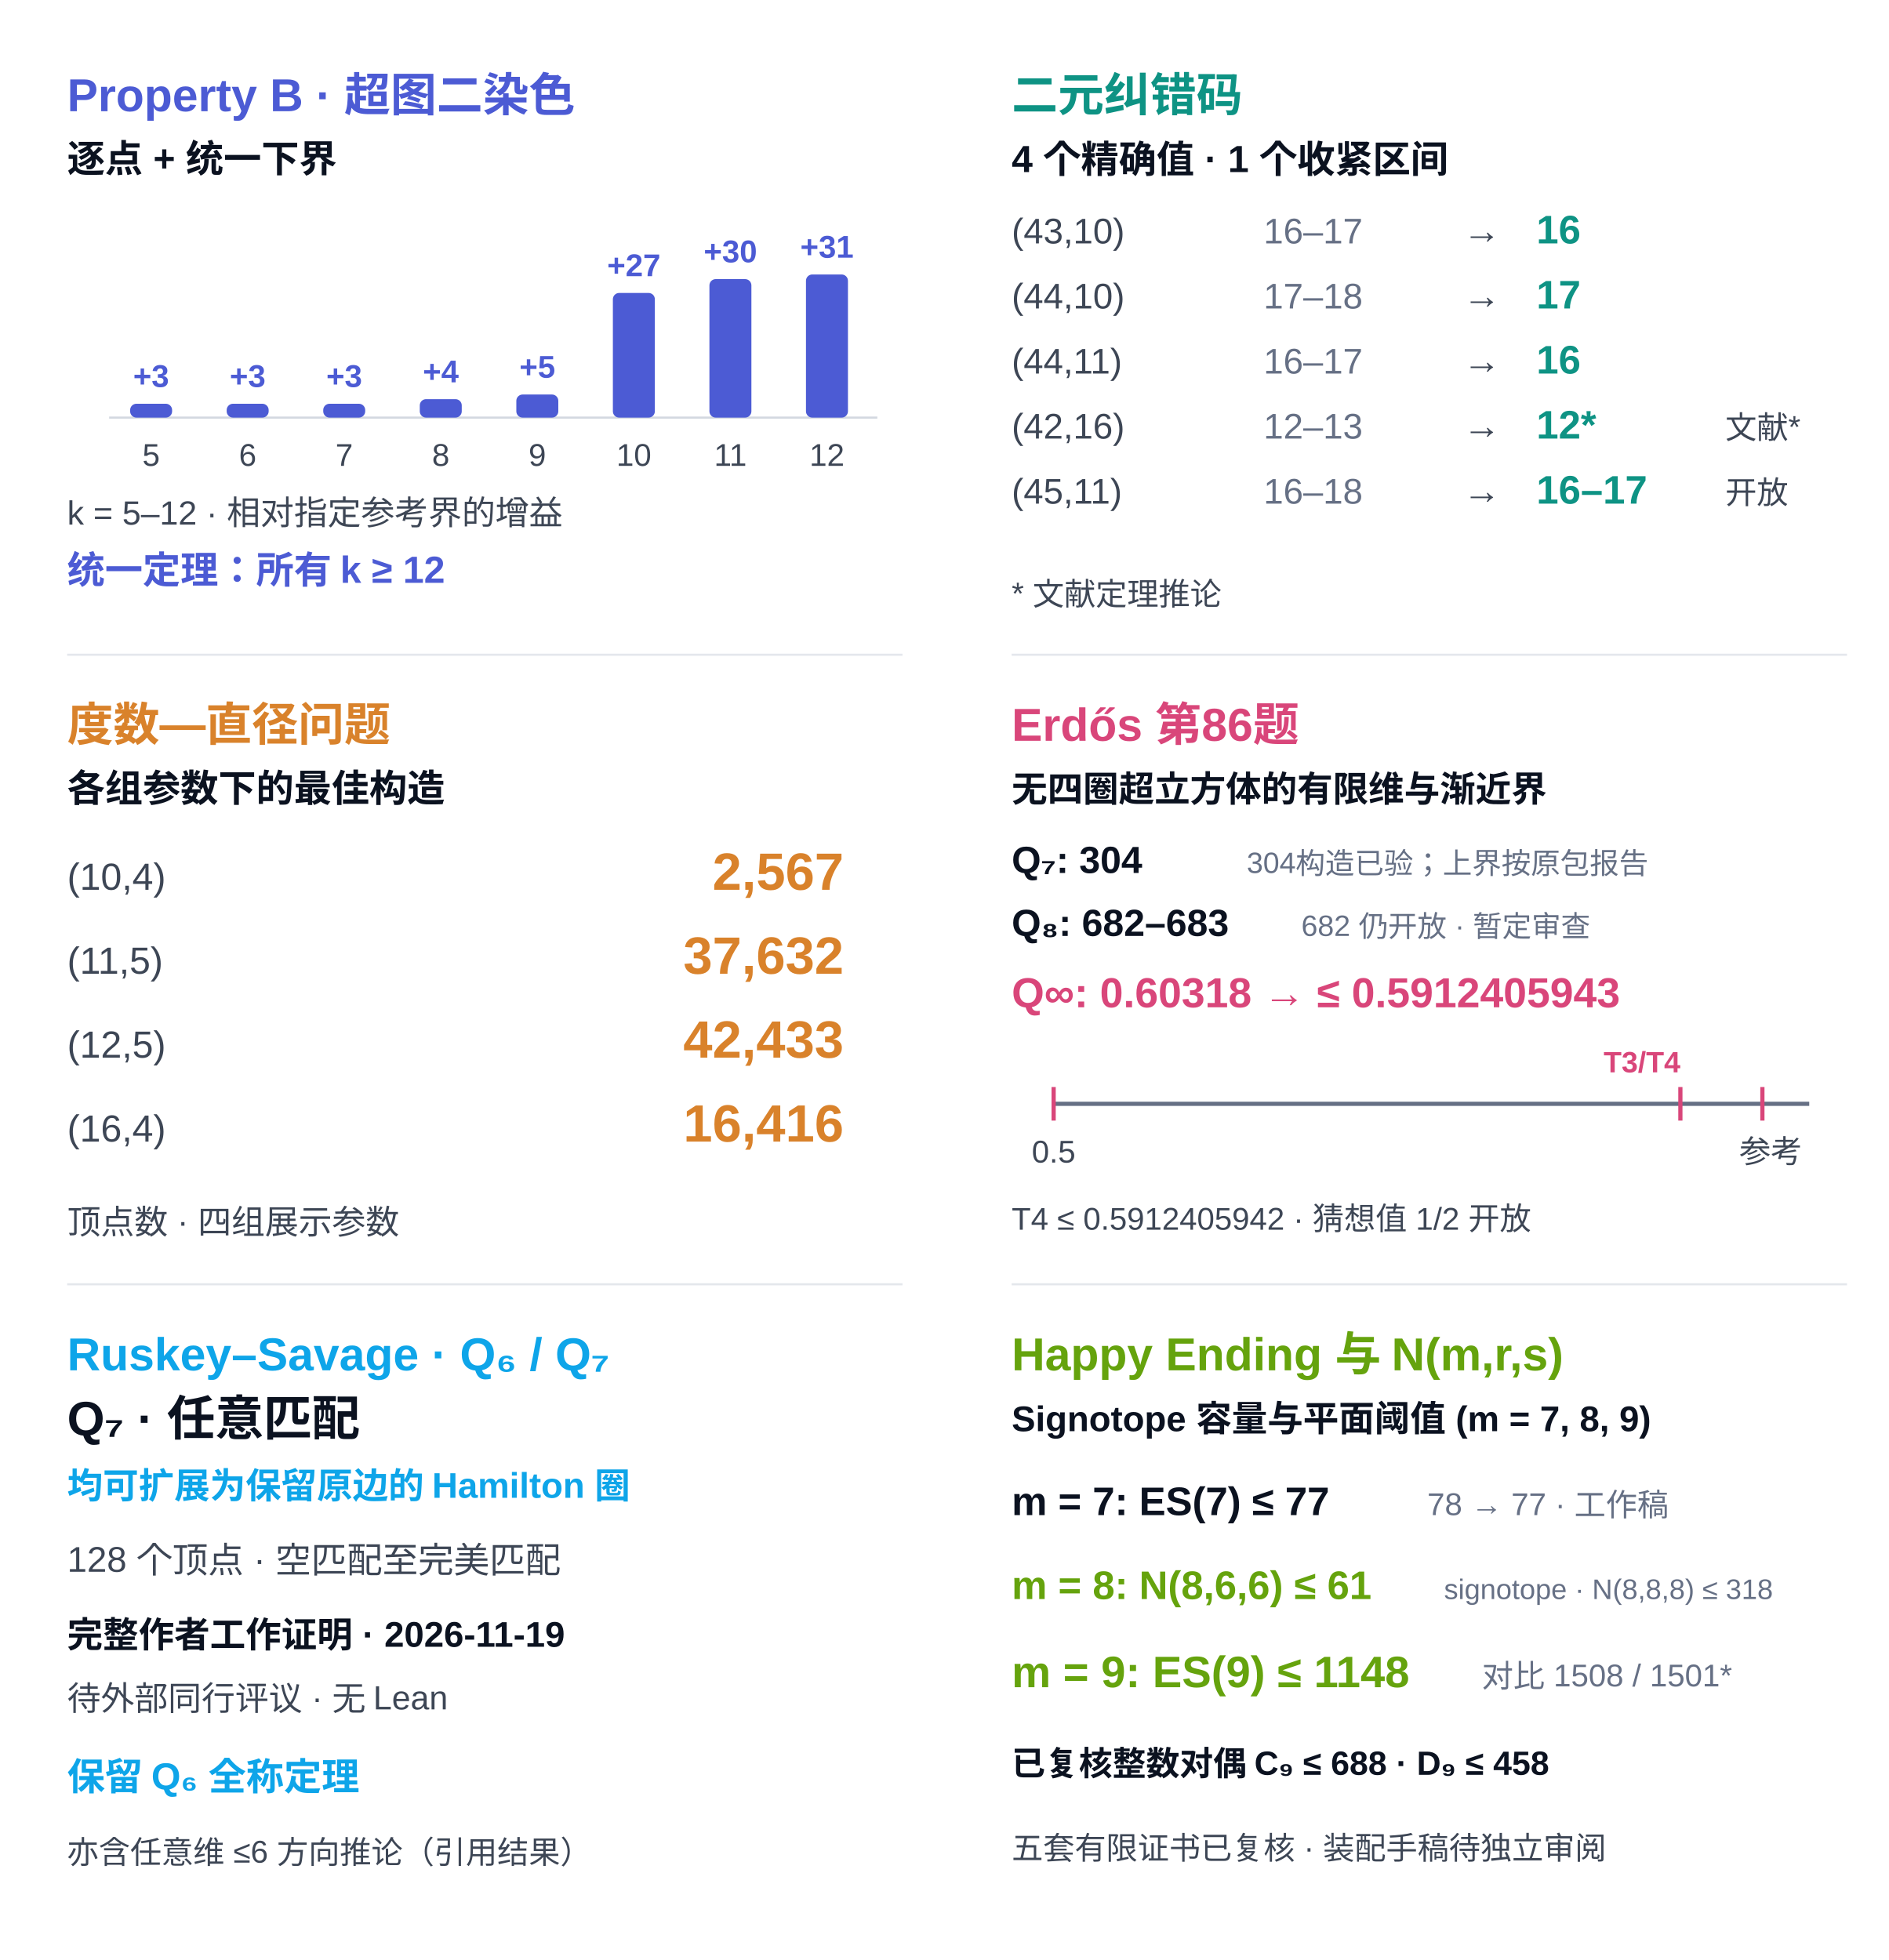
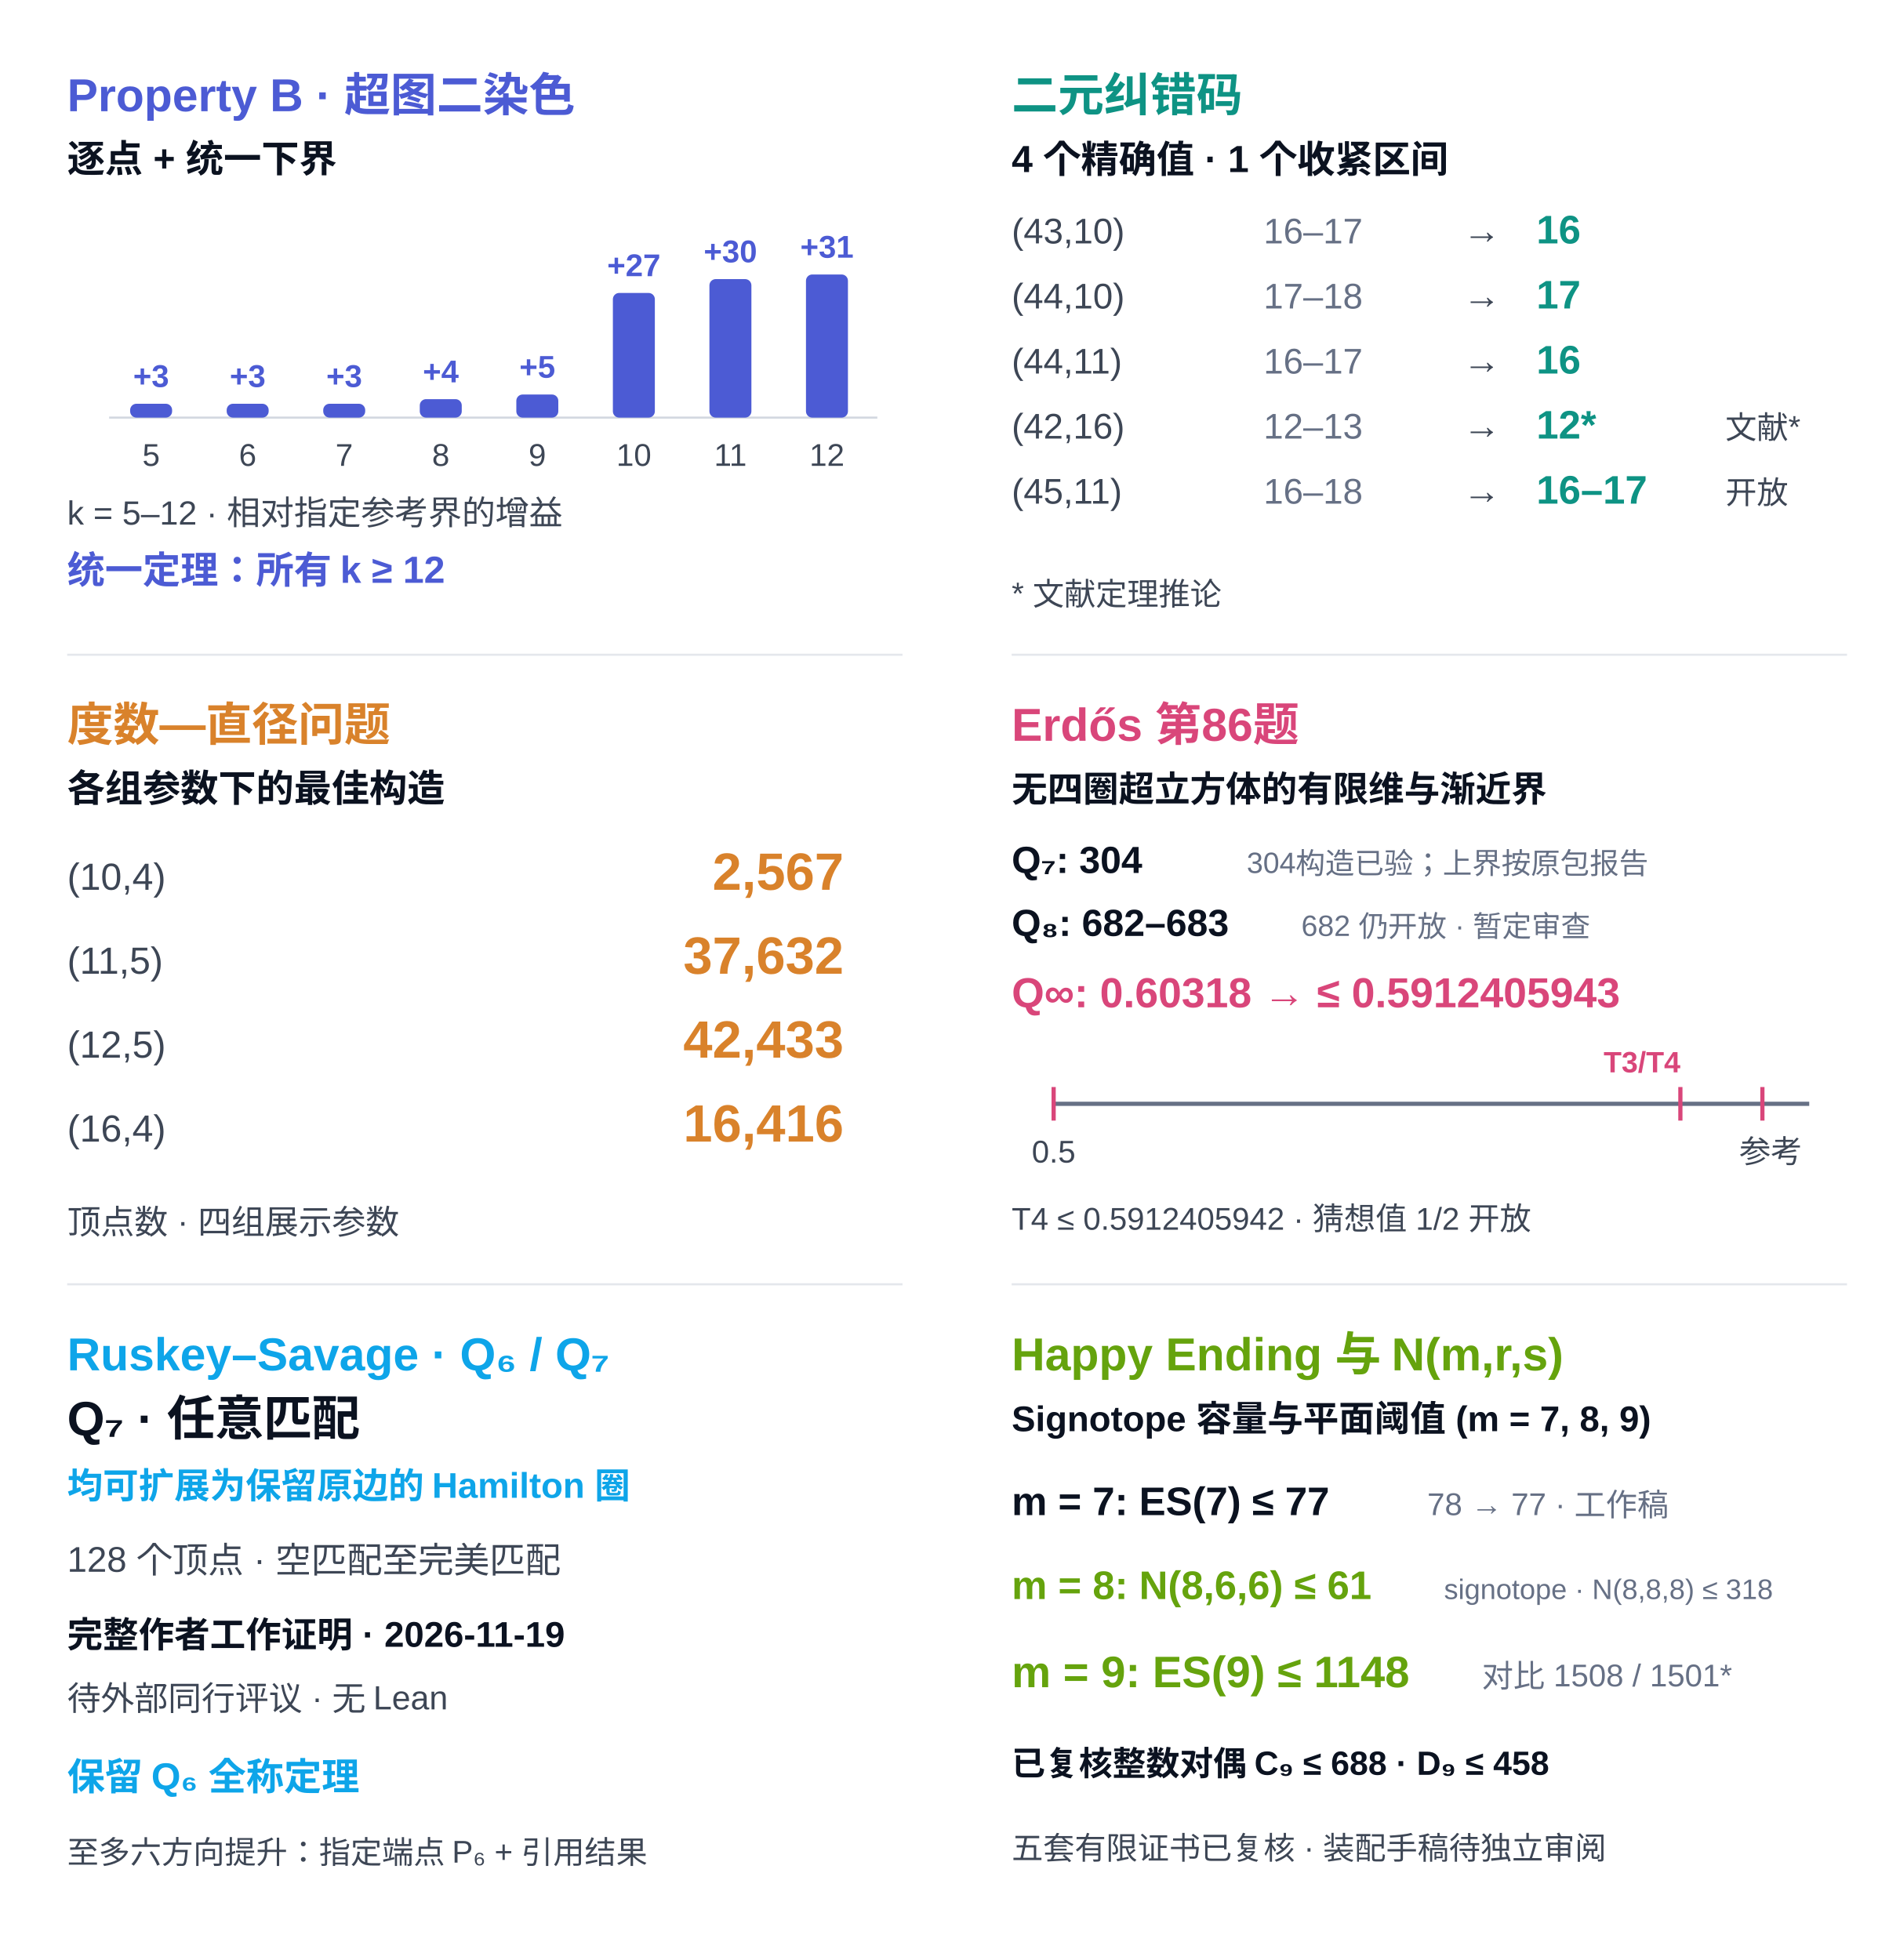
<svg xmlns="http://www.w3.org/2000/svg" width="900" height="934" viewBox="0 0 900 934" role="img">
  <rect width="900" height="934" fill="white" />
  <g font-family="Arial, PingFang SC, Microsoft YaHei, sans-serif">
    <text x="32" y="53" font-size="22" fill="#4C5BD4" font-weight="650" text-anchor="start">Property B · 超图二染色</text>
    <text x="32" y="82" font-size="18" fill="#0B1220" font-weight="550" text-anchor="start">逐点 + 统一下界</text>
    <line x1="52" y1="199" x2="418" y2="199" stroke="#D3D8E0" stroke-width="1" />
    <rect x="62" y="192.4" width="20" height="6.6" rx="3" fill="#4C5BD4" />
    <text x="72" y="184.4" font-size="15" fill="#4C5BD4" font-weight="600" text-anchor="middle">+3</text>
    <text x="72" y="222" font-size="15" fill="#3D4655" font-weight="400" text-anchor="middle">5</text>
    <rect x="108" y="192.4" width="20" height="6.6" rx="3" fill="#4C5BD4" />
    <text x="118" y="184.4" font-size="15" fill="#4C5BD4" font-weight="600" text-anchor="middle">+3</text>
    <text x="118" y="222" font-size="15" fill="#3D4655" font-weight="400" text-anchor="middle">6</text>
    <rect x="154" y="192.4" width="20" height="6.6" rx="3" fill="#4C5BD4" />
    <text x="164" y="184.4" font-size="15" fill="#4C5BD4" font-weight="600" text-anchor="middle">+3</text>
    <text x="164" y="222" font-size="15" fill="#3D4655" font-weight="400" text-anchor="middle">7</text>
    <rect x="200" y="190.2" width="20" height="8.8" rx="3" fill="#4C5BD4" />
    <text x="210" y="182.2" font-size="15" fill="#4C5BD4" font-weight="600" text-anchor="middle">+4</text>
    <text x="210" y="222" font-size="15" fill="#3D4655" font-weight="400" text-anchor="middle">8</text>
    <rect x="246" y="188.0" width="20" height="11.0" rx="3" fill="#4C5BD4" />
    <text x="256" y="180.0" font-size="15" fill="#4C5BD4" font-weight="600" text-anchor="middle">+5</text>
    <text x="256" y="222" font-size="15" fill="#3D4655" font-weight="400" text-anchor="middle">9</text>
    <rect x="292" y="139.6" width="20" height="59.4" rx="3" fill="#4C5BD4" />
    <text x="302" y="131.6" font-size="15" fill="#4C5BD4" font-weight="600" text-anchor="middle">+27</text>
    <text x="302" y="222" font-size="15" fill="#3D4655" font-weight="400" text-anchor="middle">10</text>
    <rect x="338" y="133.0" width="20" height="66.0" rx="3" fill="#4C5BD4" />
    <text x="348" y="125.0" font-size="15" fill="#4C5BD4" font-weight="600" text-anchor="middle">+30</text>
    <text x="348" y="222" font-size="15" fill="#3D4655" font-weight="400" text-anchor="middle">11</text>
    <rect x="384" y="130.8" width="20" height="68.2" rx="3" fill="#4C5BD4" />
    <text x="394" y="122.8" font-size="15" fill="#4C5BD4" font-weight="600" text-anchor="middle">+31</text>
    <text x="394" y="222" font-size="15" fill="#3D4655" font-weight="400" text-anchor="middle">12</text>
    <text x="32" y="250" font-size="16" fill="#3D4655" font-weight="400" text-anchor="start">k = 5–12 · 相对指定参考界的增益</text>
    <text x="32" y="278" font-size="18" fill="#4C5BD4" font-weight="550" text-anchor="start">统一定理：所有 k ≥ 12</text>
    <line x1="32" y1="312" x2="430" y2="312" stroke="#E4E7EC" stroke-width="1" />
    <text x="482" y="53" font-size="22" fill="#0E9384" font-weight="650" text-anchor="start">二元纠错码</text>
    <text x="482" y="82" font-size="18" fill="#0B1220" font-weight="550" text-anchor="start">4 个精确值 · 1 个收紧区间</text>
    <text x="482" y="116" font-size="17" fill="#3D4655" font-weight="400" text-anchor="start">(43,10)</text>
    <text x="602" y="116" font-size="17" fill="#667085" font-weight="400" text-anchor="start">16–17</text>
    <text x="697" y="116" font-size="18" fill="#3D4655" font-weight="400" text-anchor="start">→</text>
    <text x="732" y="116" font-size="19" fill="#0E9384" font-weight="650" text-anchor="start">16</text>
    <text x="822" y="116" font-size="15" fill="#3D4655" font-weight="400" text-anchor="start" />
    <text x="482" y="147" font-size="17" fill="#3D4655" font-weight="400" text-anchor="start">(44,10)</text>
    <text x="602" y="147" font-size="17" fill="#667085" font-weight="400" text-anchor="start">17–18</text>
    <text x="697" y="147" font-size="18" fill="#3D4655" font-weight="400" text-anchor="start">→</text>
    <text x="732" y="147" font-size="19" fill="#0E9384" font-weight="650" text-anchor="start">17</text>
    <text x="822" y="147" font-size="15" fill="#3D4655" font-weight="400" text-anchor="start" />
    <text x="482" y="178" font-size="17" fill="#3D4655" font-weight="400" text-anchor="start">(44,11)</text>
    <text x="602" y="178" font-size="17" fill="#667085" font-weight="400" text-anchor="start">16–17</text>
    <text x="697" y="178" font-size="18" fill="#3D4655" font-weight="400" text-anchor="start">→</text>
    <text x="732" y="178" font-size="19" fill="#0E9384" font-weight="650" text-anchor="start">16</text>
    <text x="822" y="178" font-size="15" fill="#3D4655" font-weight="400" text-anchor="start" />
    <text x="482" y="209" font-size="17" fill="#3D4655" font-weight="400" text-anchor="start">(42,16)</text>
    <text x="602" y="209" font-size="17" fill="#667085" font-weight="400" text-anchor="start">12–13</text>
    <text x="697" y="209" font-size="18" fill="#3D4655" font-weight="400" text-anchor="start">→</text>
    <text x="732" y="209" font-size="19" fill="#0E9384" font-weight="650" text-anchor="start">12*</text>
    <text x="822" y="209" font-size="15" fill="#3D4655" font-weight="400" text-anchor="start">文献*</text>
    <text x="482" y="240" font-size="17" fill="#3D4655" font-weight="400" text-anchor="start">(45,11)</text>
    <text x="602" y="240" font-size="17" fill="#667085" font-weight="400" text-anchor="start">16–18</text>
    <text x="697" y="240" font-size="18" fill="#3D4655" font-weight="400" text-anchor="start">→</text>
    <text x="732" y="240" font-size="19" fill="#0E9384" font-weight="650" text-anchor="start">16–17</text>
    <text x="822" y="240" font-size="15" fill="#3D4655" font-weight="400" text-anchor="start">开放</text>
    <text x="482" y="288" font-size="15" fill="#3D4655" font-weight="400" text-anchor="start">* 文献定理推论</text>
    <line x1="482" y1="312" x2="880" y2="312" stroke="#E4E7EC" stroke-width="1" />
    <text x="32" y="353" font-size="22" fill="#D9822B" font-weight="650" text-anchor="start">度数—直径问题</text>
    <text x="32" y="382" font-size="18" fill="#0B1220" font-weight="550" text-anchor="start">各组参数下的最佳构造</text>
    <text x="32" y="424" font-size="18" fill="#3D4655" font-weight="400" text-anchor="start">(10,4)</text>
    <text x="402" y="424" font-size="25" fill="#D9822B" font-weight="650" text-anchor="end">2,567</text>
    <text x="32" y="464" font-size="18" fill="#3D4655" font-weight="400" text-anchor="start">(11,5)</text>
    <text x="402" y="464" font-size="25" fill="#D9822B" font-weight="650" text-anchor="end">37,632</text>
    <text x="32" y="504" font-size="18" fill="#3D4655" font-weight="400" text-anchor="start">(12,5)</text>
    <text x="402" y="504" font-size="25" fill="#D9822B" font-weight="650" text-anchor="end">42,433</text>
    <text x="32" y="544" font-size="18" fill="#3D4655" font-weight="400" text-anchor="start">(16,4)</text>
    <text x="402" y="544" font-size="25" fill="#D9822B" font-weight="650" text-anchor="end">16,416</text>
    <text x="32" y="588" font-size="16" fill="#3D4655" font-weight="400" text-anchor="start">顶点数 · 四组展示参数</text>
    <line x1="32" y1="612" x2="430" y2="612" stroke="#E4E7EC" stroke-width="1" />
    <text x="482" y="353" font-size="22" fill="#D9467A" font-weight="650" text-anchor="start">Erdős 第86题</text>
    <text x="482" y="382" font-size="17" fill="#0B1220" font-weight="550" text-anchor="start">无四圈超立方体的有限维与渐近界</text>
    <text x="482" y="416" font-size="18" fill="#0B1220" font-weight="600" text-anchor="start">Q₇: 304</text>
    <text x="594" y="416" font-size="14" fill="#667085" font-weight="400" text-anchor="start">304构造已验；上界按原包报告</text>
    <text x="482" y="446" font-size="18" fill="#0B1220" font-weight="600" text-anchor="start">Q₈: 682–683</text>
    <text x="620" y="446" font-size="14" fill="#667085" font-weight="400" text-anchor="start">682 仍开放 · 暂定审查</text>
    <text x="482" y="480" font-size="20" fill="#D9467A" font-weight="650" text-anchor="start">Q∞: 0.60318 → ≤ 0.5912405943</text>
    <line x1="502.0" y1="526" x2="862.0" y2="526" stroke="#667085" stroke-width="2" />
    <line x1="502.0" y1="518" x2="502.0" y2="534" stroke="#D9467A" stroke-width="2" />
    <line x1="800.606" y1="518" x2="800.606" y2="534" stroke="#D9467A" stroke-width="2" />
    <line x1="839.68" y1="518" x2="839.68" y2="534" stroke="#D9467A" stroke-width="2" />
    <text x="502.0" y="554" font-size="15" fill="#3D4655" font-weight="400" text-anchor="middle">0.5</text>
    <text x="800.606" y="511" font-size="14" fill="#D9467A" font-weight="600" text-anchor="end">T3/T4</text>
    <text x="843.68" y="554" font-size="15" fill="#3D4655" font-weight="400" text-anchor="middle">参考</text>
    <text x="482" y="586" font-size="15" fill="#3D4655" font-weight="400" text-anchor="start">T4 ≤ 0.5912405942 · 猜想值 1/2 开放</text>
    <line x1="482" y1="612" x2="880" y2="612" stroke="#E4E7EC" stroke-width="1" />
    <text x="32" y="653" font-size="22" fill="#0EA5E9" font-weight="650" text-anchor="start">Ruskey–Savage · Q₆ / Q₇</text>
    <text x="32" y="684" font-size="23" fill="#0B1220" font-weight="600" text-anchor="start">Q₇ · 任意匹配</text>
    <text x="32" y="714" font-size="17" fill="#0EA5E9" font-weight="600" text-anchor="start">均可扩展为保留原边的 Hamilton 圈</text>
    <text x="32" y="749" font-size="17" fill="#3D4655" font-weight="400" text-anchor="start">128 个顶点 · 空匹配至完美匹配</text>
    <text x="32" y="785" font-size="17" fill="#0B1220" font-weight="550" text-anchor="start">完整作者工作证明 · 2026-11-19</text>
    <text x="32" y="815" font-size="16" fill="#3D4655" font-weight="400" text-anchor="start">待外部同行评议 · 无 Lean</text>
    <text x="32" y="853" font-size="18" fill="#0EA5E9" font-weight="550" text-anchor="start">保留 Q₆ 全称定理</text>
-     <text x="32" y="888" font-size="15" fill="#3D4655" font-weight="400" text-anchor="start">亦含任意维 ≤6 方向推论（引用结果）</text>
+     <text x="32" y="888" font-size="15" fill="#3D4655" font-weight="400" text-anchor="start">至多六方向提升：指定端点 P₆ + 引用结果</text>
    <text x="482" y="653" font-size="22" fill="#65A30D" font-weight="650" text-anchor="start">Happy Ending 与 N(m,r,s)</text>
    <text x="482" y="682" font-size="17" fill="#0B1220" font-weight="550" text-anchor="start">Signotope 容量与平面阈值 (m = 7, 8, 9)</text>
    <text x="482" y="722" font-size="19" fill="#0B1220" font-weight="600" text-anchor="start">m = 7: ES(7) ≤ 77</text>
    <text x="680" y="722" font-size="15" fill="#667085" font-weight="400" text-anchor="start">78 → 77 · 工作稿</text>
    <text x="482" y="762" font-size="19" fill="#65A30D" font-weight="650" text-anchor="start">m = 8: N(8,6,6) ≤ 61</text>
    <text x="688" y="762" font-size="13.5" fill="#667085" font-weight="400" text-anchor="start">signotope · N(8,8,8) ≤ 318</text>
    <text x="482" y="804" font-size="21" fill="#65A30D" font-weight="650" text-anchor="start">m = 9: ES(9) ≤ 1148</text>
    <text x="706" y="804" font-size="15" fill="#667085" font-weight="400" text-anchor="start">对比 1508 / 1501*</text>
    <text x="482" y="846" font-size="16" fill="#0B1220" font-weight="550" text-anchor="start">已复核整数对偶 C₉ ≤ 688 · D₉ ≤ 458</text>
    <text x="482" y="886" font-size="15" fill="#3D4655" font-weight="400" text-anchor="start">五套有限证书已复核 · 装配手稿待独立审阅</text>
  </g>
</svg>
